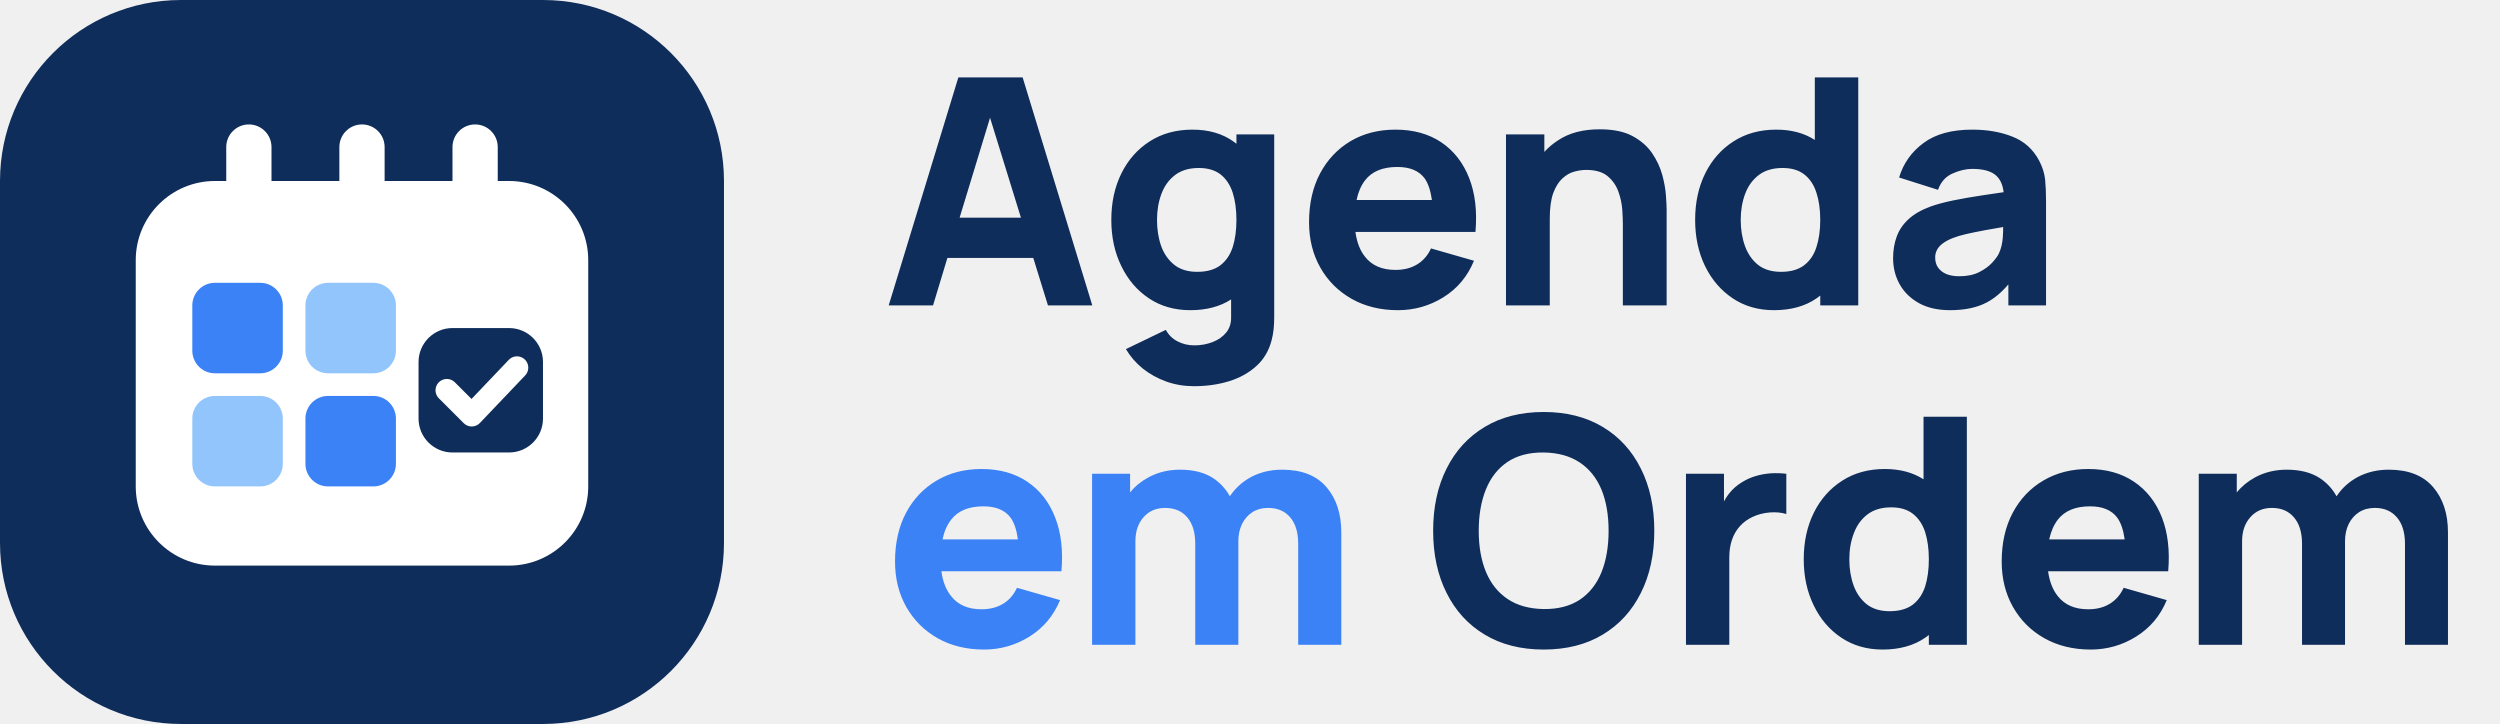
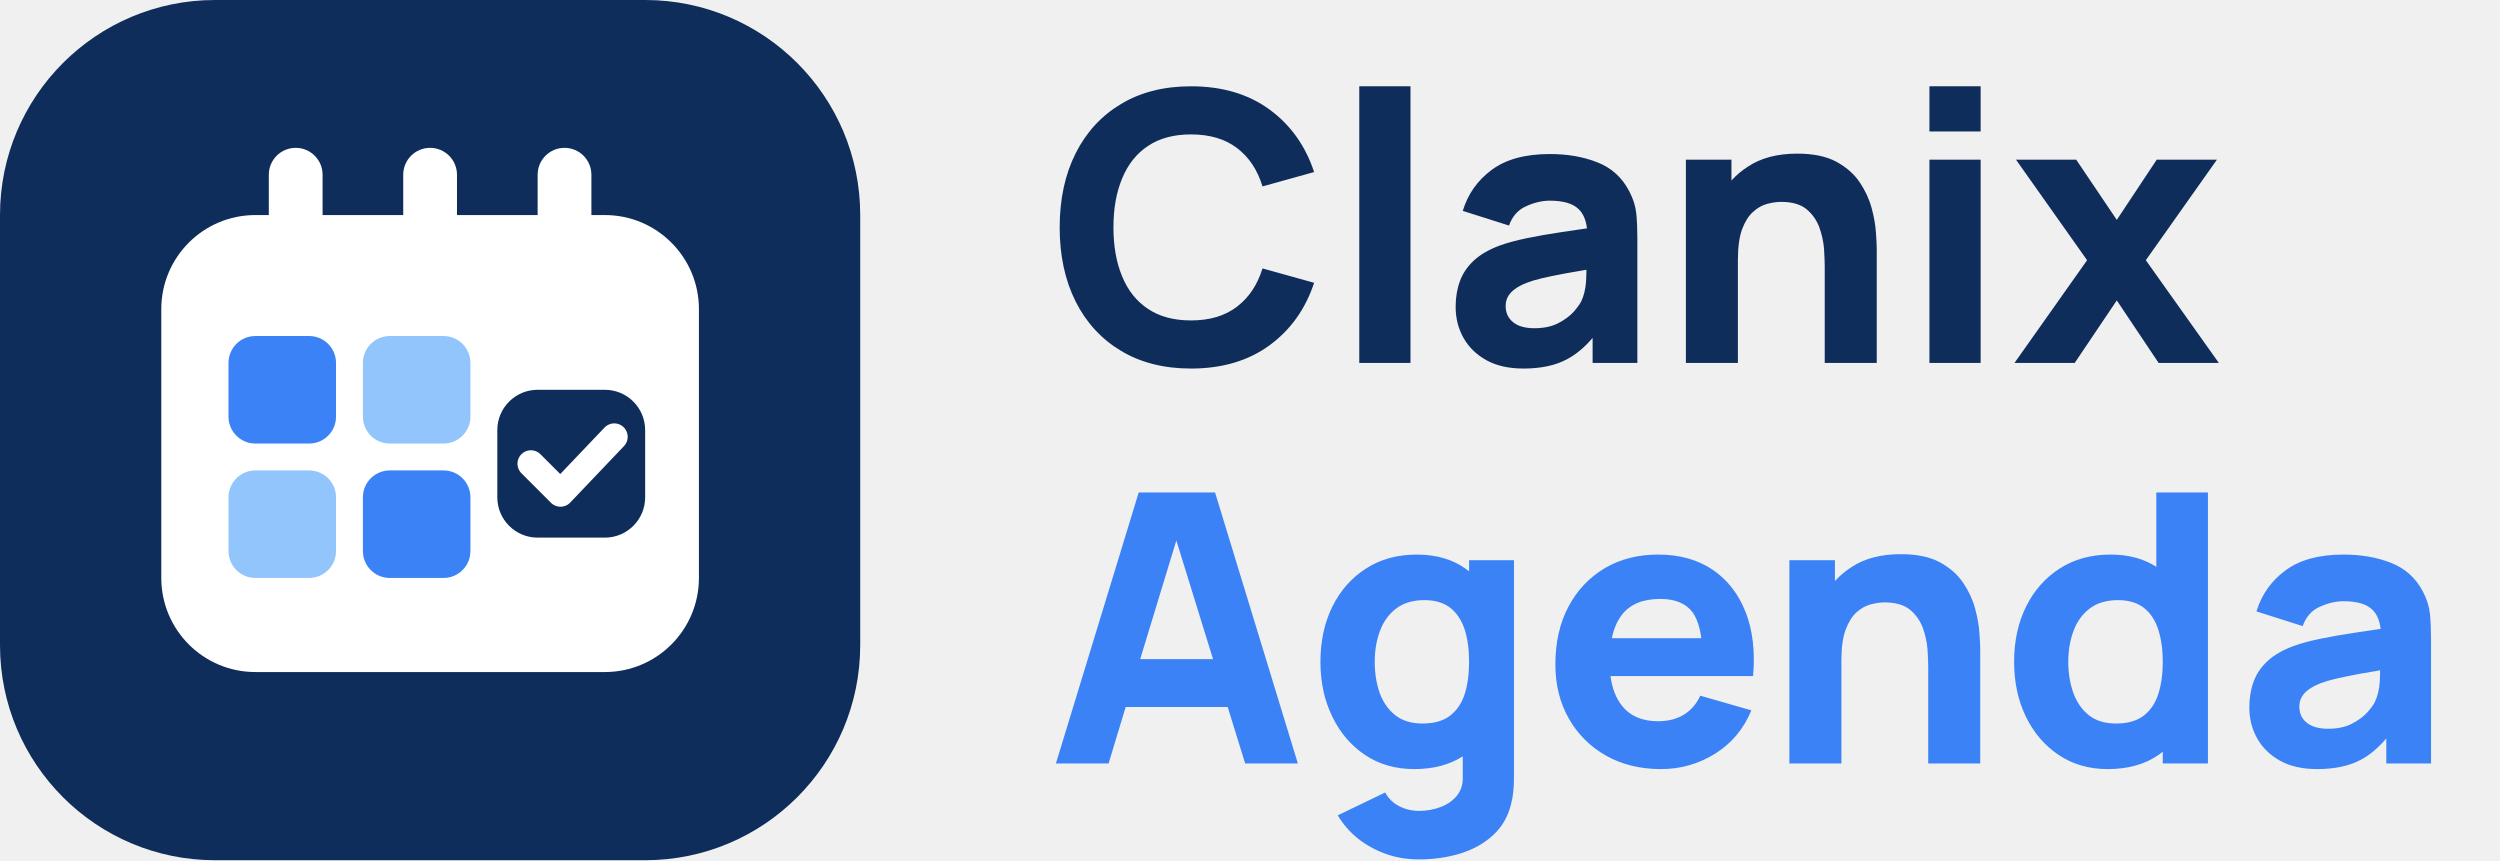
- <svg xmlns="http://www.w3.org/2000/svg" viewBox="0 0 221 64" width="221" height="64" role="img" aria-label="Agenda em Ordem">
+ <svg xmlns="http://www.w3.org/2000/svg" viewBox="0 0 186 64" width="186" height="64" role="img" aria-label="Clanix Agenda">
  <rect width="64" height="64" rx="16" fill="#0F2D5B" />
  <rect x="12" y="16" width="40" height="34" rx="7" fill="#FFFFFF" />
  <rect x="20" y="11" width="4" height="10" rx="2" fill="#FFFFFF" />
  <rect x="30" y="11" width="4" height="10" rx="2" fill="#FFFFFF" />
  <rect x="40" y="11" width="4" height="10" rx="2" fill="#FFFFFF" />
  <rect x="17" y="25" width="8" height="8" rx="2" fill="#3B82F6" />
  <rect x="27" y="25" width="8" height="8" rx="2" fill="#93C5FD" />
  <rect x="17" y="35" width="8" height="8" rx="2" fill="#93C5FD" />
  <rect x="27" y="35" width="8" height="8" rx="2" fill="#3B82F6" />
  <rect x="37" y="29" width="11" height="11" rx="3" fill="#0F2D5B" />
  <path d="m39.5 34.5 2.2 2.2 4-4.2" fill="none" stroke="#FFFFFF" stroke-width="2" stroke-linecap="round" stroke-linejoin="round" />
-   <path fill="#0F2D5B" d="M82.48 27L78.56 27L84.72 6.84L90.40 6.84L96.56 27L92.64 27L91.34 22.80L83.75 22.80L82.48 27M84.83 19.24L90.25 19.24L87.52 10.41L84.83 19.24M105.55 34.14Q104.26 34.14 103.10 33.73Q101.94 33.31 101.02 32.58Q100.11 31.84 99.53 30.86L103.06 29.16Q103.42 29.83 104.10 30.18Q104.78 30.53 105.58 30.53Q106.43 30.53 107.19 30.24Q107.95 29.95 108.40 29.39Q108.86 28.82 108.83 27.98L108.83 26.47Q107.36 27.42 105.22 27.42Q103.13 27.42 101.56 26.37Q99.99 25.32 99.12 23.51Q98.24 21.71 98.24 19.44Q98.24 17.13 99.13 15.33Q100.02 13.53 101.63 12.50Q103.24 11.46 105.41 11.46Q107.57 11.46 109.04 12.51Q109.18 12.61 109.30 12.71L109.30 11.88L112.64 11.88L112.64 28.04Q112.64 28.60 112.59 29.09Q112.54 29.59 112.41 30.08Q112.05 31.47 111.06 32.36Q110.07 33.26 108.65 33.70Q107.22 34.14 105.55 34.14M105.83 24.03Q107.11 24.03 107.87 23.46Q108.63 22.88 108.97 21.85Q109.30 20.81 109.30 19.44Q109.30 18.07 108.97 17.03Q108.63 16 107.90 15.42Q107.16 14.85 105.97 14.85Q104.70 14.85 103.88 15.47Q103.06 16.09 102.67 17.14Q102.28 18.18 102.28 19.44Q102.28 20.71 102.65 21.76Q103.03 22.80 103.82 23.42Q104.60 24.03 105.83 24.03M123.58 27.42Q121.26 27.42 119.49 26.42Q117.72 25.42 116.72 23.66Q115.72 21.90 115.72 19.64Q115.72 17.16 116.70 15.32Q117.68 13.49 119.40 12.47Q121.12 11.46 123.36 11.46Q125.74 11.46 127.41 12.58Q129.07 13.70 129.87 15.73Q130.67 17.76 130.43 20.50L119.82 20.50Q120 21.86 120.67 22.70Q121.58 23.86 123.36 23.86Q124.48 23.86 125.28 23.37Q126.08 22.88 126.50 21.96L130.30 23.05Q129.45 25.12 127.61 26.27Q125.77 27.42 123.58 27.42M119.92 17.68L126.58 17.68Q126.41 16.44 125.94 15.77Q125.19 14.76 123.53 14.76Q121.58 14.76 120.67 15.94Q120.14 16.63 119.92 17.68M147.33 27L143.46 27L143.46 19.86Q143.46 19.34 143.41 18.54Q143.35 17.73 143.06 16.92Q142.76 16.11 142.10 15.56Q141.43 15.02 140.22 15.02Q139.73 15.02 139.17 15.17Q138.61 15.32 138.12 15.77Q137.63 16.21 137.31 17.06Q137 17.91 137 19.33L137 27L133.13 27L133.13 11.88L136.52 11.88L136.52 13.43Q137.04 12.85 137.74 12.40Q139.19 11.43 141.42 11.43Q143.20 11.43 144.32 12.03Q145.44 12.64 146.06 13.56Q146.68 14.48 146.95 15.48Q147.22 16.49 147.27 17.31Q147.33 18.14 147.33 18.52L147.33 27M156.82 27.42Q154.73 27.42 153.17 26.37Q151.60 25.32 150.72 23.51Q149.85 21.71 149.85 19.44Q149.85 17.13 150.74 15.33Q151.63 13.53 153.24 12.50Q154.85 11.46 157.02 11.46Q159.02 11.46 160.43 12.37L160.43 6.84L164.27 6.84L164.27 27L160.91 27L160.91 26.13Q160.75 26.26 160.59 26.37Q159.07 27.42 156.82 27.42M157.44 24.03Q158.71 24.03 159.47 23.46Q160.24 22.88 160.57 21.85Q160.91 20.81 160.91 19.44Q160.91 18.07 160.57 17.03Q160.24 16 159.50 15.42Q158.77 14.85 157.58 14.85Q156.30 14.85 155.48 15.47Q154.66 16.09 154.27 17.14Q153.88 18.18 153.88 19.44Q153.88 20.71 154.26 21.76Q154.64 22.80 155.42 23.42Q156.20 24.03 157.44 24.03M172.39 27.42Q170.76 27.42 169.64 26.80Q168.51 26.17 167.93 25.13Q167.35 24.09 167.35 22.83Q167.35 21.78 167.67 20.91Q167.99 20.04 168.71 19.38Q169.43 18.71 170.65 18.26Q171.49 17.96 172.65 17.72Q173.82 17.48 175.29 17.26Q176.15 17.13 177.12 16.99Q177.01 16.05 176.50 15.56Q175.86 14.93 174.35 14.93Q173.51 14.93 172.60 15.34Q171.69 15.74 171.32 16.78L167.88 15.69Q168.45 13.81 170.04 12.64Q171.62 11.46 174.35 11.46Q176.35 11.46 177.90 12.08Q179.46 12.69 180.26 14.20Q180.70 15.04 180.79 15.88Q180.87 16.72 180.87 17.76L180.87 27L177.54 27L177.54 25.14Q176.64 26.20 175.64 26.73Q174.35 27.42 172.39 27.42M173.20 24.42Q174.25 24.42 174.97 24.05Q175.69 23.68 176.12 23.21Q176.55 22.73 176.70 22.41Q176.99 21.79 177.05 20.97Q177.08 20.48 177.08 20.07Q176.14 20.24 175.47 20.35Q174.42 20.55 173.77 20.70Q173.13 20.85 172.64 21.04Q172.08 21.26 171.74 21.52Q171.39 21.78 171.23 22.09Q171.07 22.39 171.07 22.77Q171.07 23.29 171.33 23.66Q171.59 24.03 172.07 24.23Q172.54 24.42 173.20 24.42" />
-   <path fill="#3B82F6" d="M86.99 57.42Q84.66 57.42 82.89 56.42Q81.12 55.42 80.12 53.66Q79.12 51.90 79.12 49.64Q79.12 47.16 80.10 45.32Q81.08 43.49 82.80 42.48Q84.52 41.46 86.76 41.46Q89.14 41.46 90.81 42.58Q92.48 43.70 93.27 45.73Q94.07 47.76 93.83 50.50L83.22 50.50Q83.40 51.86 84.08 52.70Q84.99 53.86 86.76 53.86Q87.88 53.86 88.68 53.37Q89.48 52.88 89.90 51.96L93.71 53.05Q92.85 55.12 91.01 56.27Q89.17 57.42 86.99 57.42M83.32 47.68L89.98 47.68Q89.82 46.44 89.34 45.77Q88.60 44.76 86.93 44.76Q84.99 44.76 84.08 45.94Q83.54 46.63 83.32 47.68M118.57 57L114.76 57L114.76 48.07Q114.76 46.57 114.06 45.74Q113.35 44.90 112.10 44.90Q111.31 44.90 110.72 45.27Q110.13 45.65 109.80 46.31Q109.47 46.98 109.47 47.84L109.47 57L105.66 57L105.66 48.07Q105.66 46.57 104.96 45.74Q104.25 44.90 103 44.90Q101.81 44.90 101.09 45.72Q100.37 46.54 100.37 47.84L100.37 57L96.54 57L96.54 41.88L99.90 41.88L99.90 43.53Q100.55 42.72 101.52 42.20Q102.77 41.52 104.32 41.52Q106.10 41.52 107.25 42.27Q108.18 42.90 108.72 43.87Q109.43 42.80 110.59 42.17Q111.82 41.52 113.34 41.52Q115.93 41.52 117.25 43.05Q118.57 44.58 118.57 47.06" />
-   <path fill="#0F2D5B" d="M136.46 57.42Q133.44 57.42 131.25 56.10Q129.06 54.79 127.88 52.42Q126.69 50.06 126.69 46.92Q126.69 43.78 127.88 41.42Q129.06 39.05 131.25 37.74Q133.44 36.42 136.46 36.42Q139.49 36.42 141.68 37.74Q143.87 39.05 145.05 41.42Q146.24 43.78 146.24 46.92Q146.24 50.06 145.05 52.42Q143.87 54.79 141.68 56.10Q139.49 57.42 136.46 57.42M136.46 53.84Q138.38 53.86 139.66 53.01Q140.93 52.16 141.57 50.59Q142.20 49.02 142.20 46.92Q142.20 44.82 141.57 43.28Q140.93 41.74 139.66 40.89Q138.38 40.03 136.46 40Q134.55 39.98 133.27 40.83Q132 41.68 131.36 43.25Q130.72 44.82 130.72 46.92Q130.72 49.02 131.36 50.56Q132 52.10 133.27 52.95Q134.55 53.81 136.46 53.84M152.87 57L149.04 57L149.04 41.88L152.40 41.88L152.40 44.32Q152.58 43.98 152.82 43.67Q153.31 43.03 154.02 42.61Q154.57 42.27 155.21 42.08Q155.85 41.89 156.54 41.84Q157.23 41.80 157.91 41.88L157.91 45.44Q157.28 45.24 156.45 45.30Q155.62 45.37 154.94 45.69Q154.27 46 153.81 46.51Q153.35 47.02 153.11 47.71Q152.87 48.40 152.87 49.27L152.87 57M166.42 57.42Q164.34 57.42 162.77 56.37Q161.20 55.32 160.33 53.51Q159.45 51.71 159.45 49.44Q159.45 47.13 160.34 45.33Q161.23 43.53 162.84 42.50Q164.45 41.46 166.62 41.46Q168.62 41.46 170.04 42.37L170.04 36.84L173.87 36.84L173.87 57L170.51 57L170.51 56.13Q170.36 56.26 170.19 56.37Q168.68 57.42 166.42 57.42M167.04 54.03Q168.31 54.03 169.08 53.46Q169.84 52.88 170.18 51.85Q170.51 50.81 170.51 49.44Q170.51 48.07 170.18 47.03Q169.84 46 169.10 45.42Q168.37 44.85 167.18 44.85Q165.91 44.85 165.09 45.47Q164.27 46.09 163.88 47.14Q163.48 48.18 163.48 49.44Q163.48 50.71 163.86 51.76Q164.24 52.80 165.02 53.42Q165.81 54.03 167.04 54.03M184.82 57.42Q182.50 57.42 180.72 56.42Q178.95 55.42 177.95 53.66Q176.95 51.90 176.95 49.64Q176.95 47.16 177.93 45.32Q178.91 43.49 180.63 42.48Q182.36 41.46 184.60 41.46Q186.98 41.46 188.64 42.58Q190.31 43.70 191.11 45.73Q191.90 47.76 191.67 50.50L181.05 50.50Q181.24 51.86 181.91 52.70Q182.82 53.86 184.60 53.86Q185.72 53.86 186.51 53.37Q187.31 52.88 187.73 51.96L191.54 53.05Q190.69 55.12 188.84 56.27Q187 57.42 184.82 57.42M181.15 47.68L187.82 47.68Q187.65 46.44 187.17 45.77Q186.43 44.76 184.76 44.76Q182.82 44.76 181.91 45.94Q181.38 46.63 181.15 47.68M216.40 57L212.60 57L212.60 48.07Q212.60 46.57 211.89 45.74Q211.18 44.90 209.94 44.90Q209.14 44.90 208.55 45.27Q207.96 45.65 207.63 46.31Q207.30 46.98 207.30 47.84L207.30 57L203.50 57L203.50 48.07Q203.50 46.57 202.79 45.74Q202.08 44.90 200.84 44.90Q199.65 44.90 198.93 45.72Q198.20 46.54 198.20 47.84L198.20 57L194.37 57L194.37 41.88L197.73 41.88L197.73 43.53Q198.39 42.72 199.35 42.20Q200.60 41.52 202.15 41.52Q203.93 41.52 205.08 42.27Q206.02 42.90 206.55 43.87Q207.26 42.80 208.42 42.17Q209.66 41.52 211.17 41.52Q213.76 41.52 215.08 43.05Q216.40 44.58 216.40 47.06" />
+   <path fill="#0F2D5B" d="M88.61 27.42L88.61 27.42Q85.59 27.42 83.40 26.10Q81.21 24.79 80.02 22.42Q78.84 20.06 78.84 16.92L78.84 16.92Q78.84 13.78 80.02 11.42Q81.21 9.05 83.40 7.74Q85.59 6.42 88.61 6.42L88.61 6.42Q92.08 6.42 94.44 8.14Q96.80 9.86 97.77 12.80L97.77 12.80L93.93 13.87Q93.37 12.03 92.04 11.02Q90.71 10.00 88.61 10.00L88.61 10.00Q86.69 10.00 85.41 10.86Q84.13 11.71 83.49 13.27Q82.84 14.82 82.84 16.92L82.84 16.92Q82.84 19.02 83.49 20.57Q84.13 22.13 85.41 22.98Q86.69 23.84 88.61 23.84L88.61 23.84Q90.71 23.84 92.04 22.81Q93.37 21.79 93.93 19.97L93.93 19.97L97.77 21.04Q96.80 23.98 94.44 25.70Q92.08 27.42 88.61 27.42ZM104.94 27L101.13 27L101.13 6.42L104.94 6.42L104.94 27ZM113.34 27.42L113.34 27.42Q111.71 27.42 110.59 26.80Q109.46 26.17 108.88 25.13Q108.30 24.09 108.30 22.83L108.30 22.83Q108.30 21.78 108.62 20.91Q108.94 20.04 109.66 19.38Q110.38 18.71 111.60 18.26L111.60 18.26Q112.44 17.96 113.60 17.72Q114.76 17.48 116.23 17.26L116.23 17.26Q117.10 17.13 118.07 16.99L118.07 16.99Q117.96 16.05 117.45 15.56L117.45 15.56Q116.81 14.93 115.30 14.93L115.30 14.93Q114.46 14.93 113.55 15.34Q112.64 15.74 112.27 16.78L112.27 16.78L108.83 15.69Q109.40 13.81 110.98 12.64Q112.57 11.46 115.30 11.46L115.30 11.46Q117.30 11.46 118.85 12.08Q120.41 12.69 121.20 14.20L121.20 14.20Q121.65 15.04 121.74 15.88Q121.82 16.72 121.82 17.76L121.82 17.76L121.82 27L118.49 27L118.49 25.14Q117.59 26.20 116.58 26.73L116.58 26.73Q115.30 27.42 113.34 27.42ZM114.15 24.42L114.15 24.42Q115.20 24.42 115.92 24.05Q116.64 23.68 117.07 23.21Q117.49 22.73 117.65 22.41L117.65 22.41Q117.94 21.79 118.00 20.97L118.00 20.97Q118.03 20.48 118.03 20.07L118.03 20.07Q117.09 20.24 116.42 20.35L116.42 20.35Q115.37 20.55 114.72 20.70Q114.08 20.85 113.59 21.04L113.59 21.04Q113.03 21.26 112.69 21.52Q112.34 21.78 112.18 22.09Q112.02 22.39 112.02 22.77L112.02 22.77Q112.02 23.29 112.28 23.66Q112.54 24.03 113.01 24.23Q113.49 24.42 114.15 24.42ZM139.63 27L135.76 27L135.76 19.86Q135.76 19.34 135.71 18.54Q135.65 17.73 135.36 16.92Q135.06 16.11 134.40 15.56Q133.73 15.02 132.52 15.02L132.52 15.02Q132.03 15.02 131.47 15.17Q130.91 15.32 130.42 15.77Q129.93 16.21 129.61 17.06Q129.30 17.91 129.30 19.33L129.30 19.33L129.30 27L125.43 27L125.43 11.88L128.82 11.88L128.82 13.43Q129.34 12.85 130.04 12.40L130.04 12.40Q131.49 11.43 133.72 11.43L133.72 11.43Q135.50 11.43 136.62 12.03Q137.74 12.64 138.36 13.56Q138.98 14.48 139.25 15.48Q139.52 16.49 139.57 17.31Q139.63 18.14 139.63 18.52L139.63 18.52L139.63 27ZM147.36 9.78L143.55 9.78L143.55 6.42L147.36 6.42L147.36 9.78ZM147.36 27L143.55 27L143.55 11.88L147.36 11.88L147.36 27ZM154.36 27L149.88 27L155.28 19.36L149.99 11.88L154.47 11.88L157.49 16.36L160.46 11.88L164.94 11.88L159.65 19.36L165.08 27L160.60 27L157.49 22.35L154.36 27Z" />
+   <path fill="#3B82F6" d="M82.48 56.80L78.56 56.80L84.72 36.64L90.40 36.64L96.56 56.80L92.64 56.80L91.34 52.60L83.75 52.60L82.48 56.80ZM84.83 49.04L90.25 49.04L87.52 40.21L84.83 49.04ZM105.55 63.94L105.55 63.94Q104.26 63.94 103.10 63.53Q101.94 63.11 101.02 62.38Q100.11 61.64 99.53 60.66L99.53 60.66L103.06 58.96Q103.42 59.63 104.10 59.98Q104.78 60.33 105.58 60.33L105.58 60.33Q106.43 60.33 107.19 60.04Q107.95 59.75 108.40 59.19Q108.86 58.62 108.83 57.78L108.83 57.78L108.83 56.27Q107.36 57.22 105.22 57.22L105.22 57.22Q103.13 57.22 101.56 56.17Q99.99 55.12 99.12 53.31Q98.24 51.51 98.24 49.24L98.24 49.24Q98.24 46.93 99.13 45.13Q100.02 43.33 101.63 42.30Q103.24 41.26 105.41 41.26L105.41 41.26Q107.57 41.26 109.04 42.31L109.04 42.31Q109.18 42.41 109.30 42.51L109.30 42.51L109.30 41.68L112.64 41.68L112.64 57.84Q112.64 58.40 112.59 58.89Q112.54 59.39 112.41 59.88L112.41 59.88Q112.05 61.27 111.06 62.16Q110.07 63.06 108.65 63.50Q107.22 63.94 105.55 63.94ZM105.83 53.83L105.83 53.83Q107.11 53.83 107.87 53.26Q108.63 52.68 108.97 51.65Q109.30 50.61 109.30 49.24Q109.30 47.87 108.97 46.83Q108.63 45.80 107.90 45.22Q107.16 44.65 105.97 44.65L105.97 44.65Q104.70 44.65 103.88 45.27Q103.06 45.89 102.67 46.94Q102.28 47.98 102.28 49.24L102.28 49.24Q102.28 50.51 102.65 51.56Q103.03 52.60 103.82 53.22Q104.60 53.83 105.83 53.83ZM123.58 57.22L123.58 57.22Q121.26 57.22 119.49 56.22Q117.72 55.22 116.72 53.46Q115.72 51.70 115.72 49.44L115.72 49.44Q115.72 46.96 116.70 45.12Q117.68 43.29 119.40 42.27Q121.12 41.26 123.36 41.26L123.36 41.26Q125.74 41.26 127.41 42.38Q129.07 43.50 129.87 45.53Q130.67 47.56 130.43 50.30L130.43 50.30L119.82 50.30Q120 51.66 120.67 52.50L120.67 52.50Q121.58 53.66 123.36 53.66L123.36 53.66Q124.48 53.66 125.28 53.17Q126.08 52.68 126.50 51.76L126.50 51.76L130.30 52.85Q129.45 54.92 127.61 56.07Q125.77 57.22 123.58 57.22ZM119.92 47.48L126.58 47.48Q126.41 46.24 125.94 45.57L125.94 45.57Q125.19 44.56 123.53 44.56L123.53 44.56Q121.58 44.56 120.67 45.74L120.67 45.74Q120.14 46.43 119.92 47.48L119.92 47.48ZM147.33 56.80L143.46 56.80L143.46 49.66Q143.46 49.14 143.41 48.34Q143.35 47.53 143.06 46.72Q142.76 45.91 142.10 45.36Q141.43 44.82 140.22 44.82L140.22 44.82Q139.73 44.82 139.17 44.97Q138.61 45.12 138.12 45.56Q137.63 46.01 137.31 46.86Q137.00 47.71 137.00 49.13L137.00 49.13L137.00 56.80L133.13 56.80L133.13 41.68L136.52 41.68L136.52 43.23Q137.04 42.65 137.74 42.20L137.74 42.20Q139.19 41.23 141.42 41.23L141.42 41.23Q143.20 41.23 144.32 41.83Q145.44 42.44 146.06 43.36Q146.68 44.28 146.95 45.28Q147.22 46.29 147.27 47.11Q147.33 47.94 147.33 48.32L147.33 48.32L147.33 56.80ZM156.82 57.22L156.82 57.22Q154.73 57.22 153.17 56.17Q151.60 55.12 150.72 53.31Q149.85 51.51 149.85 49.24L149.85 49.24Q149.85 46.93 150.74 45.13Q151.63 43.33 153.24 42.30Q154.85 41.26 157.02 41.26L157.02 41.26Q159.02 41.26 160.43 42.17L160.43 42.17L160.43 36.64L164.27 36.64L164.27 56.80L160.91 56.80L160.91 55.93Q160.75 56.06 160.59 56.17L160.59 56.17Q159.07 57.22 156.82 57.22ZM157.44 53.83L157.44 53.83Q158.71 53.83 159.47 53.26Q160.24 52.68 160.57 51.65Q160.91 50.61 160.91 49.24Q160.91 47.87 160.57 46.83Q160.24 45.80 159.50 45.22Q158.77 44.65 157.58 44.65L157.58 44.65Q156.30 44.65 155.48 45.27Q154.66 45.89 154.27 46.94Q153.88 47.98 153.88 49.24L153.88 49.24Q153.88 50.51 154.26 51.56Q154.64 52.60 155.42 53.22Q156.20 53.83 157.44 53.83ZM172.39 57.22L172.39 57.22Q170.76 57.22 169.64 56.60Q168.51 55.97 167.93 54.93Q167.35 53.89 167.35 52.63L167.35 52.63Q167.35 51.58 167.67 50.71Q167.99 49.84 168.71 49.18Q169.43 48.51 170.65 48.06L170.65 48.06Q171.49 47.76 172.65 47.52Q173.82 47.28 175.29 47.06L175.29 47.06Q176.15 46.93 177.12 46.79L177.12 46.79Q177.01 45.85 176.50 45.36L176.50 45.36Q175.86 44.73 174.35 44.73L174.35 44.73Q173.51 44.73 172.60 45.14Q171.69 45.54 171.32 46.58L171.32 46.58L167.88 45.49Q168.45 43.61 170.04 42.44Q171.62 41.26 174.35 41.26L174.35 41.26Q176.35 41.26 177.90 41.88Q179.46 42.49 180.26 44.00L180.26 44.00Q180.70 44.84 180.79 45.68Q180.87 46.52 180.87 47.56L180.87 47.56L180.87 56.80L177.54 56.80L177.54 54.94Q176.64 56.00 175.64 56.53L175.64 56.53Q174.35 57.22 172.39 57.22ZM173.20 54.22L173.20 54.22Q174.25 54.22 174.97 53.85Q175.69 53.48 176.12 53.01Q176.55 52.53 176.70 52.21L176.70 52.21Q176.99 51.59 177.05 50.77L177.05 50.77Q177.08 50.28 177.08 49.87L177.08 49.87Q176.14 50.04 175.47 50.15L175.47 50.15Q174.42 50.35 173.77 50.50Q173.13 50.65 172.64 50.84L172.64 50.84Q172.08 51.06 171.74 51.32Q171.39 51.58 171.23 51.89Q171.07 52.19 171.07 52.57L171.07 52.57Q171.07 53.09 171.33 53.46Q171.59 53.83 172.07 54.03Q172.54 54.22 173.20 54.22Z" />
</svg>
